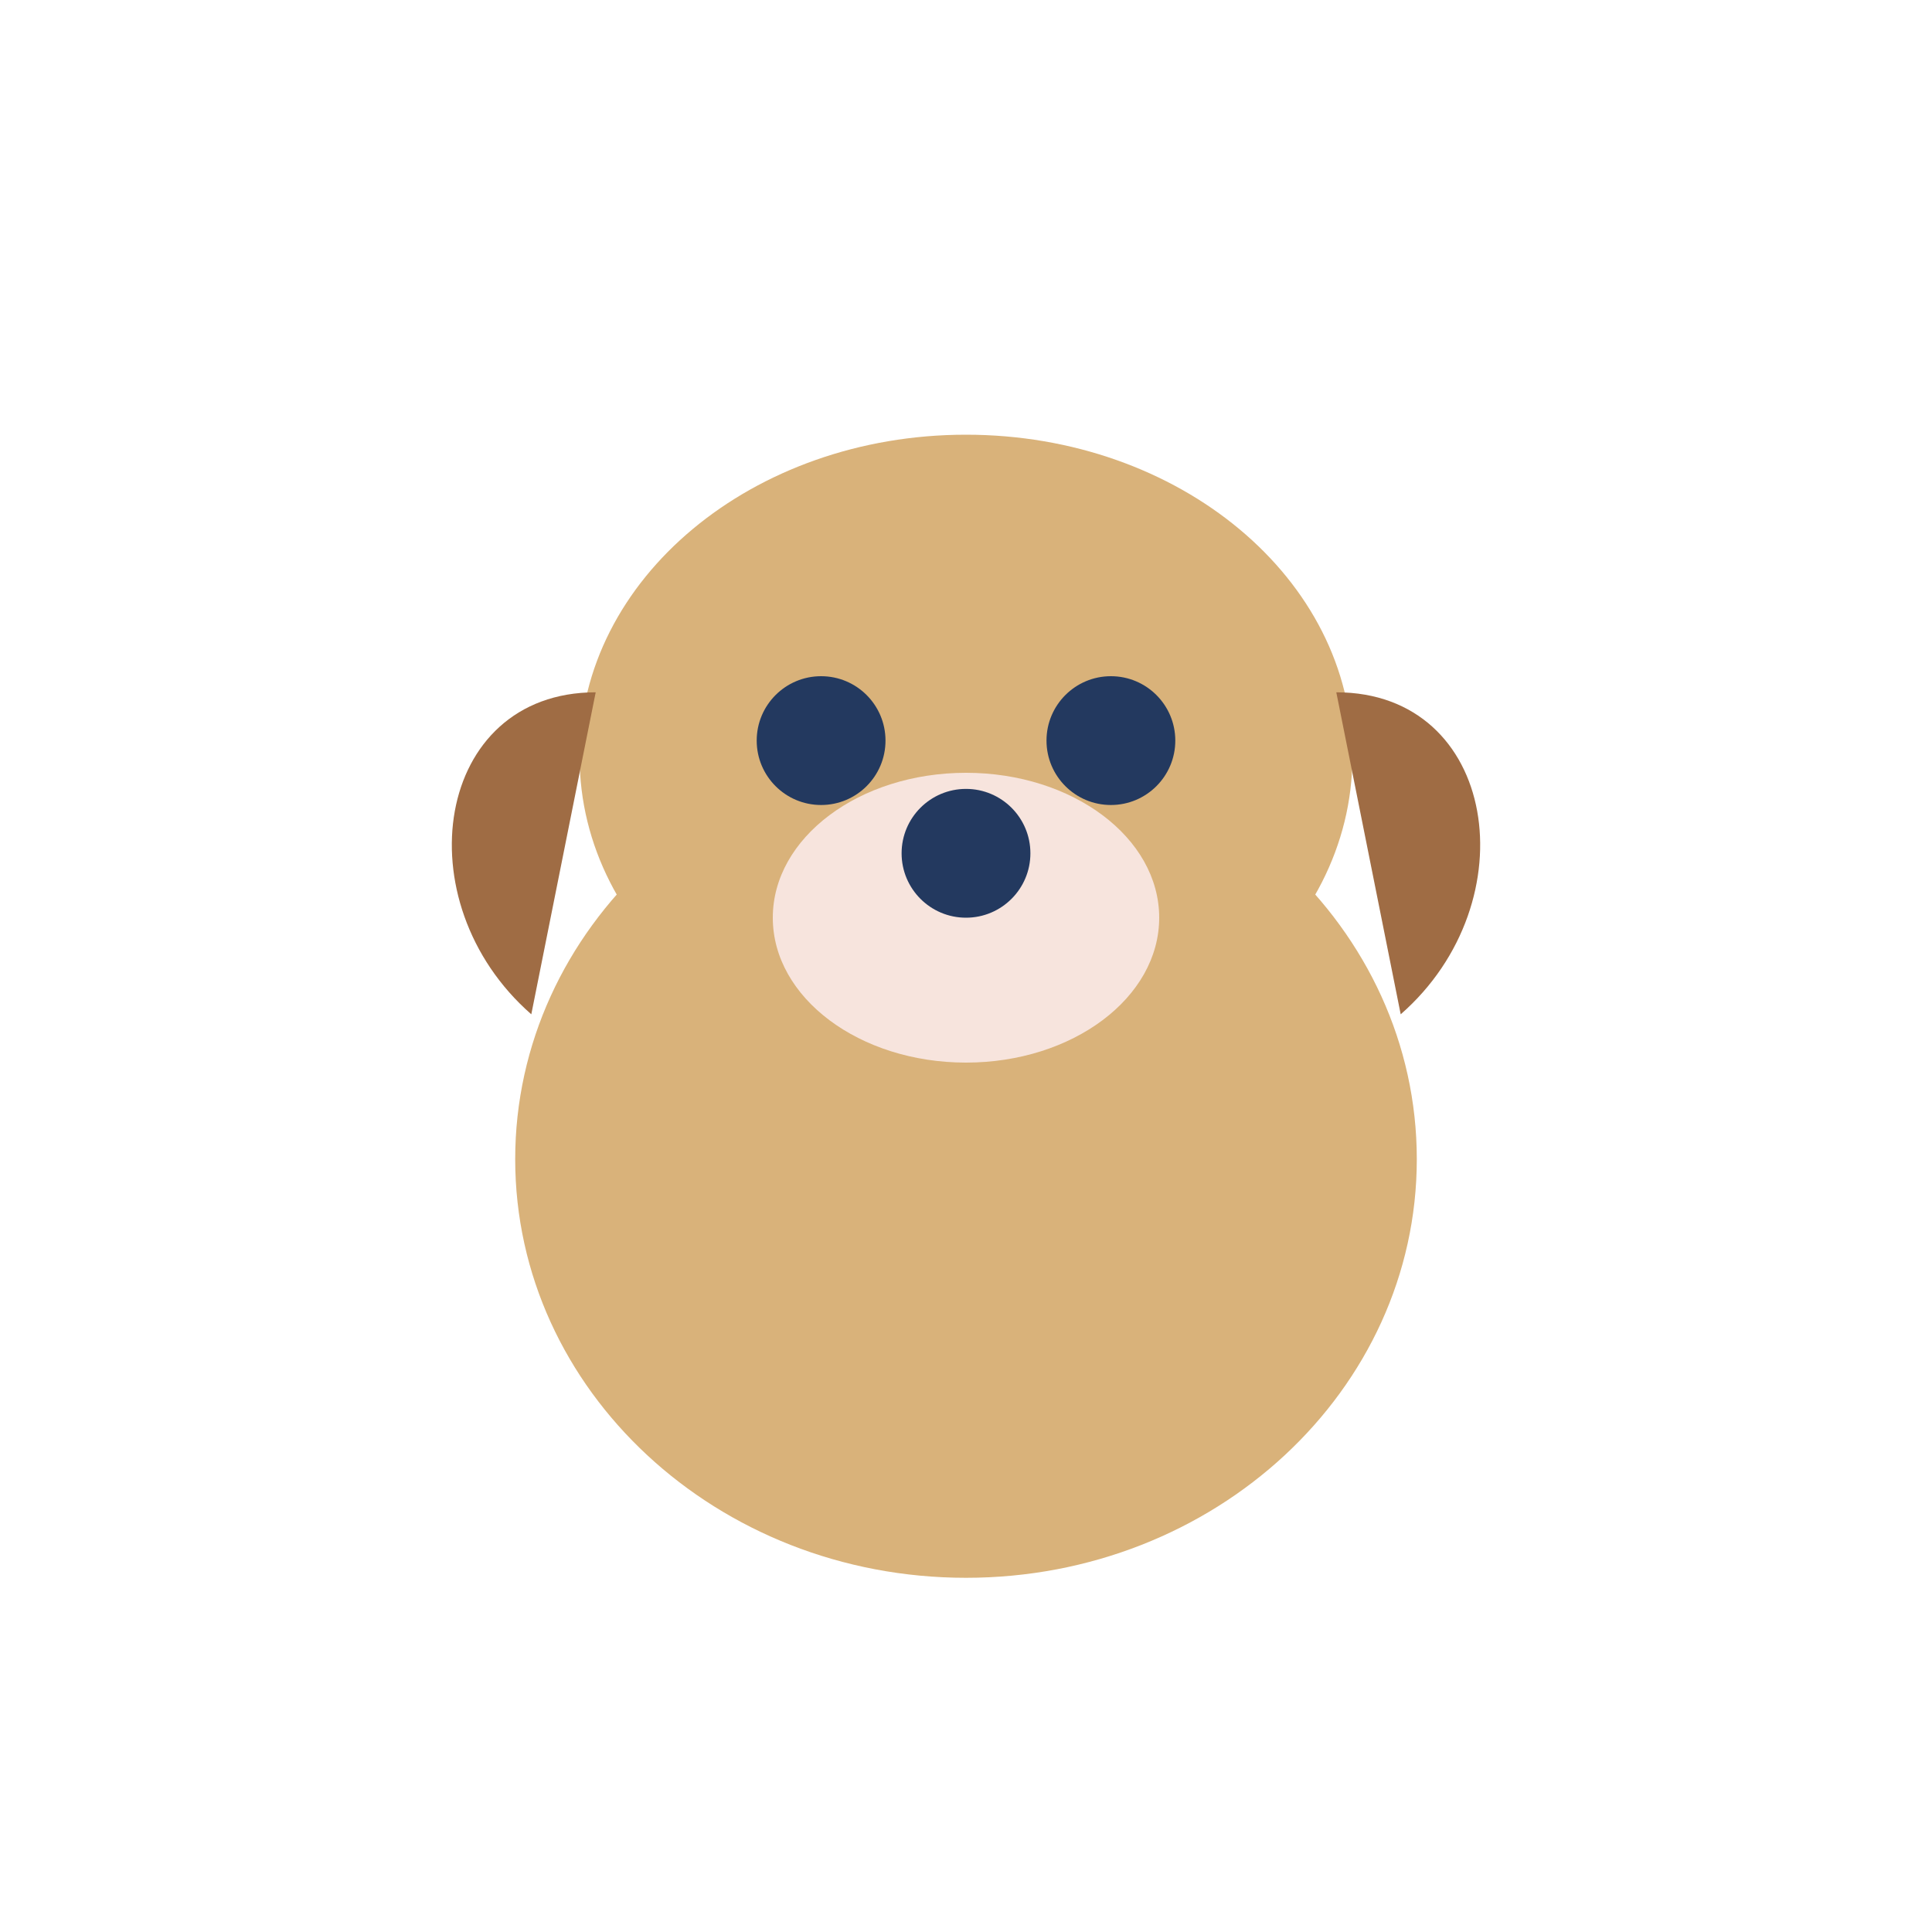
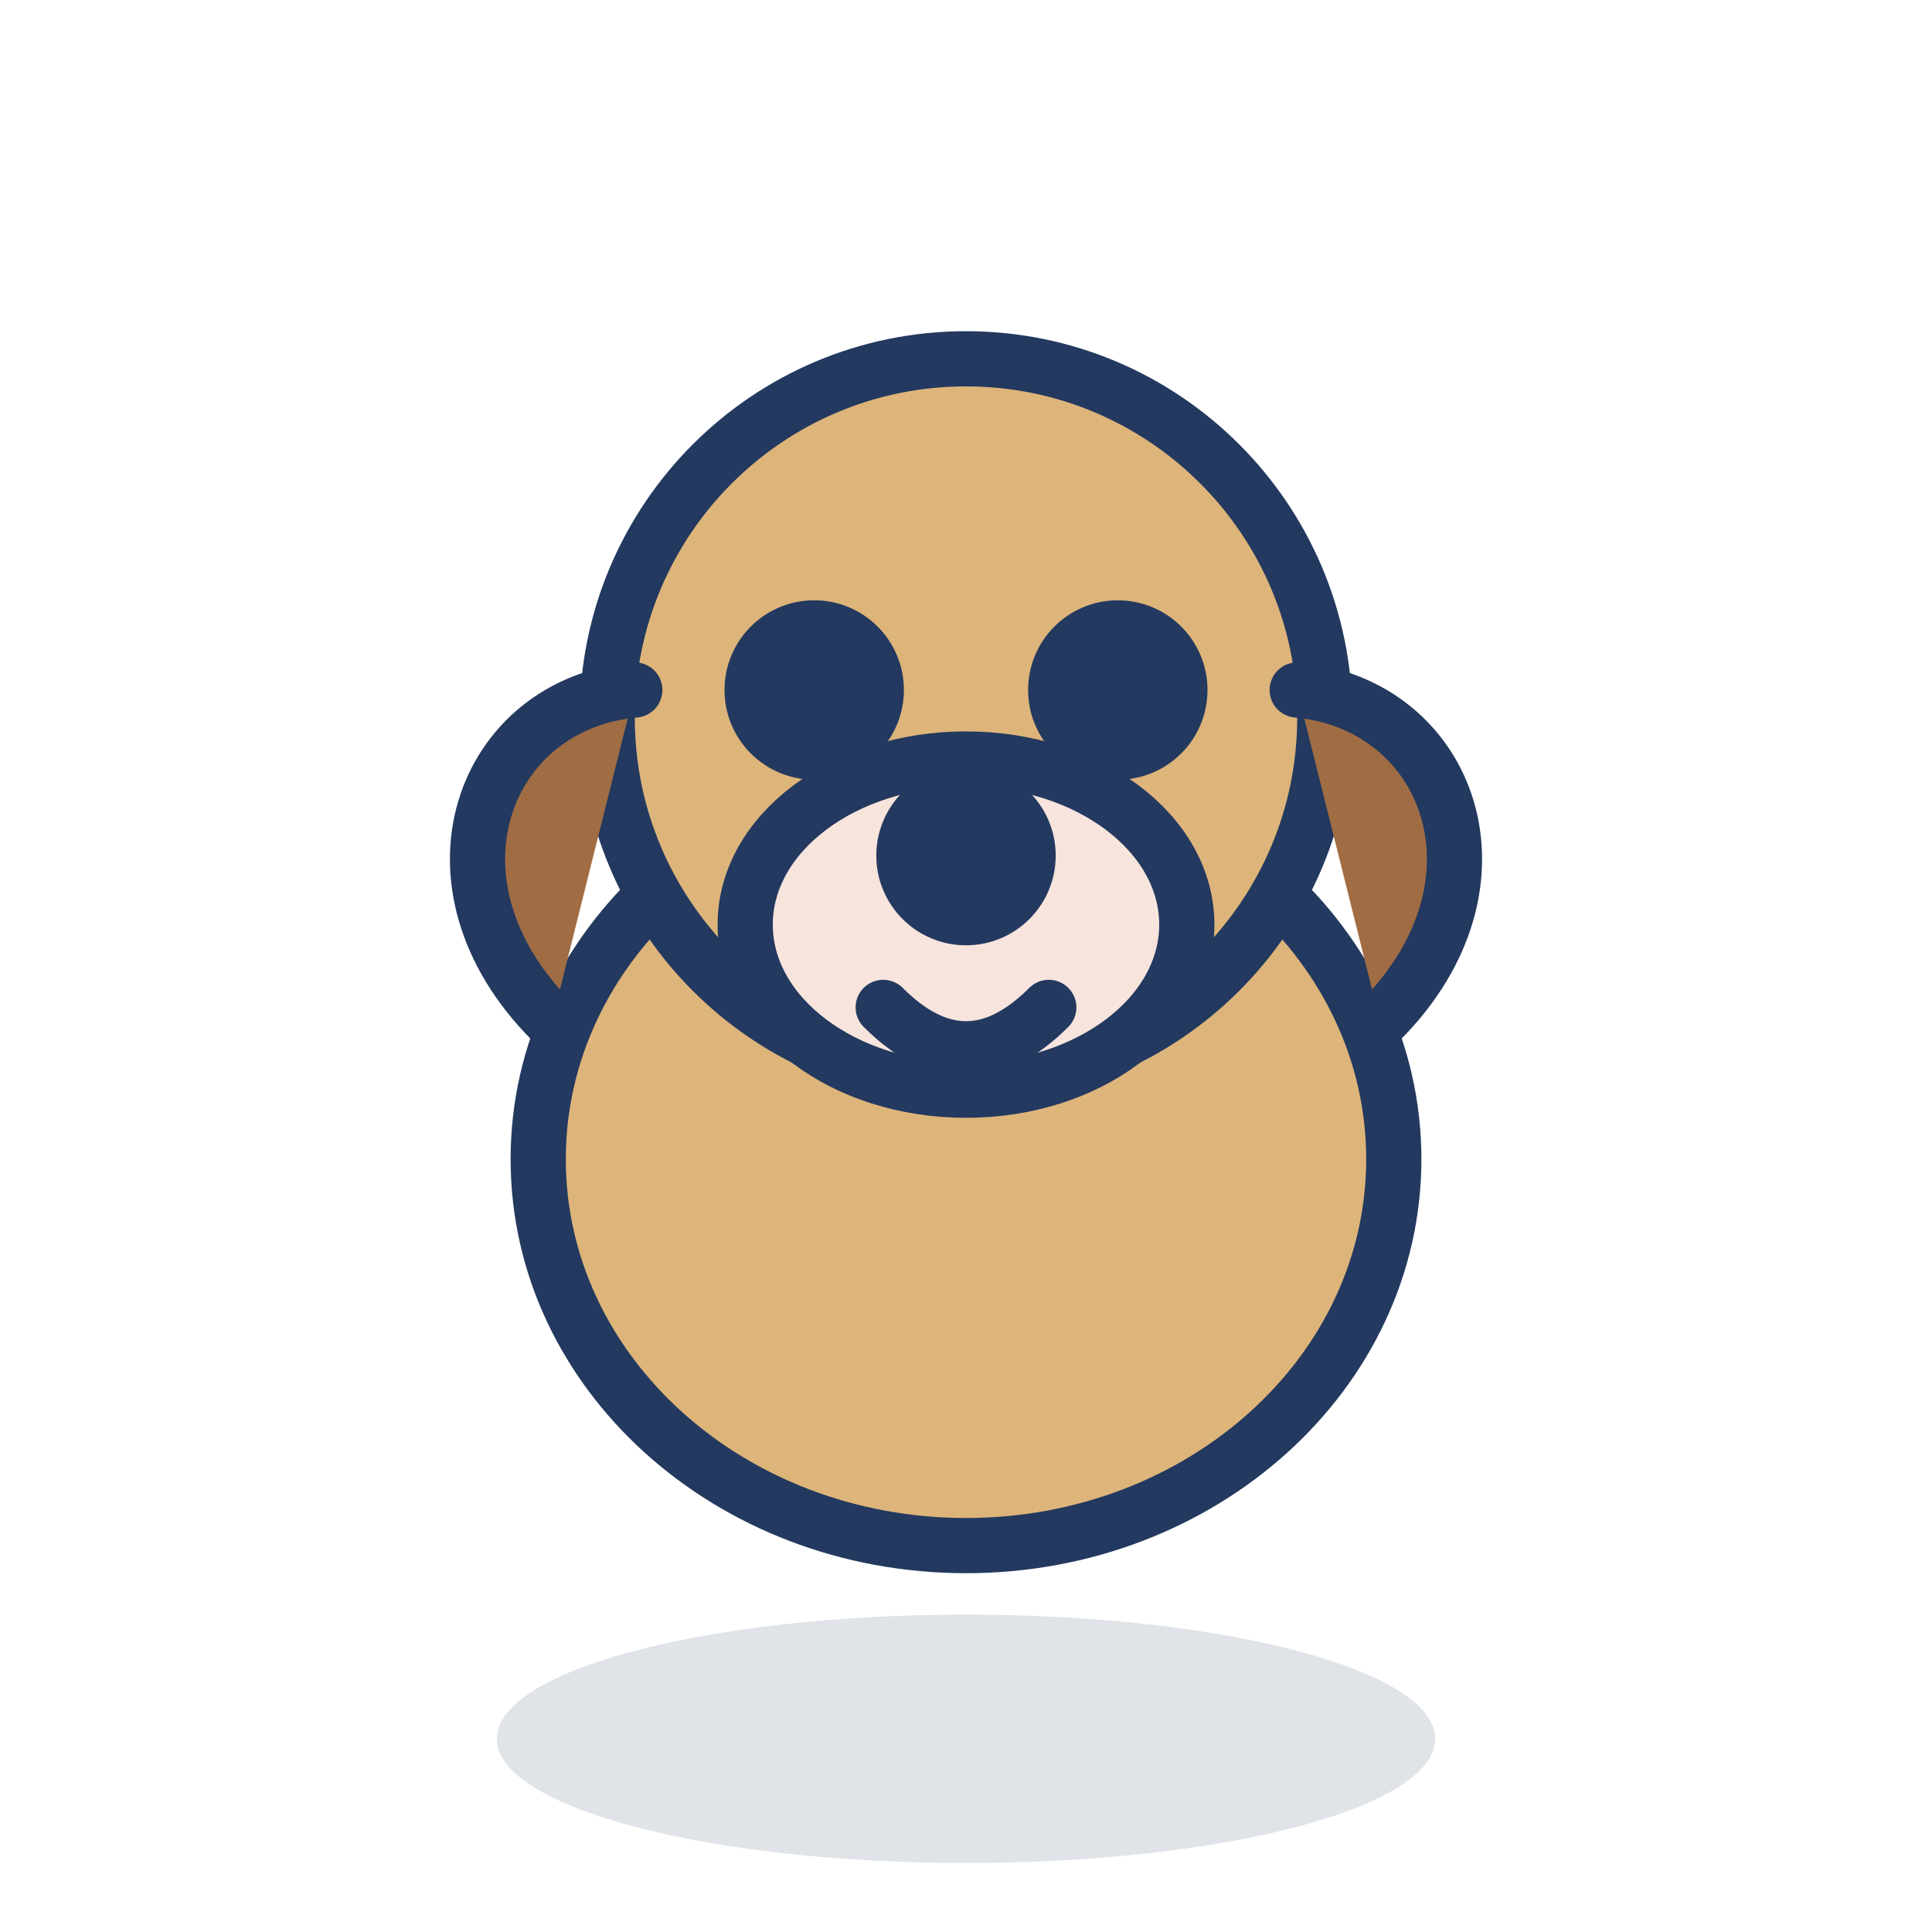
- <svg xmlns="http://www.w3.org/2000/svg" viewBox="0 0 120 120">
-   <ellipse cx="60" cy="72" rx="28" ry="26" fill="#d9b27a" />
-   <ellipse cx="60" cy="47" rx="24" ry="20" fill="#d9b27a" />
-   <path d="M37 43c-10 0-12 13-4 20" fill="#9f6c44" />
-   <path d="M83 43c10 0 12 13 4 20" fill="#9f6c44" />
-   <circle cx="51" cy="46" r="4" fill="#23395f" />
-   <circle cx="69" cy="46" r="4" fill="#23395f" />
-   <ellipse cx="60" cy="57" rx="12" ry="9" fill="#f7e4dd" />
-   <circle cx="60" cy="53" r="4" fill="#23395f" />
+ <svg xmlns="http://www.w3.org/2000/svg" viewBox="0 0 140 140">
+   <ellipse cx="70" cy="126" rx="34" ry="9" fill="rgba(35,57,95,0.14)" />
+   <g stroke="#23395f" stroke-width="4" stroke-linecap="round" stroke-linejoin="round">
+     <ellipse cx="70" cy="84" rx="31" ry="28" fill="#ddb47a" />
+     <circle cx="70" cy="52" r="26" fill="#ddb47a" />
+     <path d="M46 50c-11 1-16 14-6 24" fill="#a06c44" />
+     <path d="M94 50c11 1 16 14 6 24" fill="#a06c44" />
+     <ellipse cx="70" cy="67" rx="16" ry="12" fill="#f7e4dd" />
+     <circle cx="59" cy="50" r="4.5" fill="#23395f" />
+     <circle cx="81" cy="50" r="4.5" fill="#23395f" />
+     <circle cx="70" cy="62" r="4.5" fill="#23395f" />
+     <path d="M64 73c4 4 8 4 12 0" fill="none" />
+   </g>
</svg>
